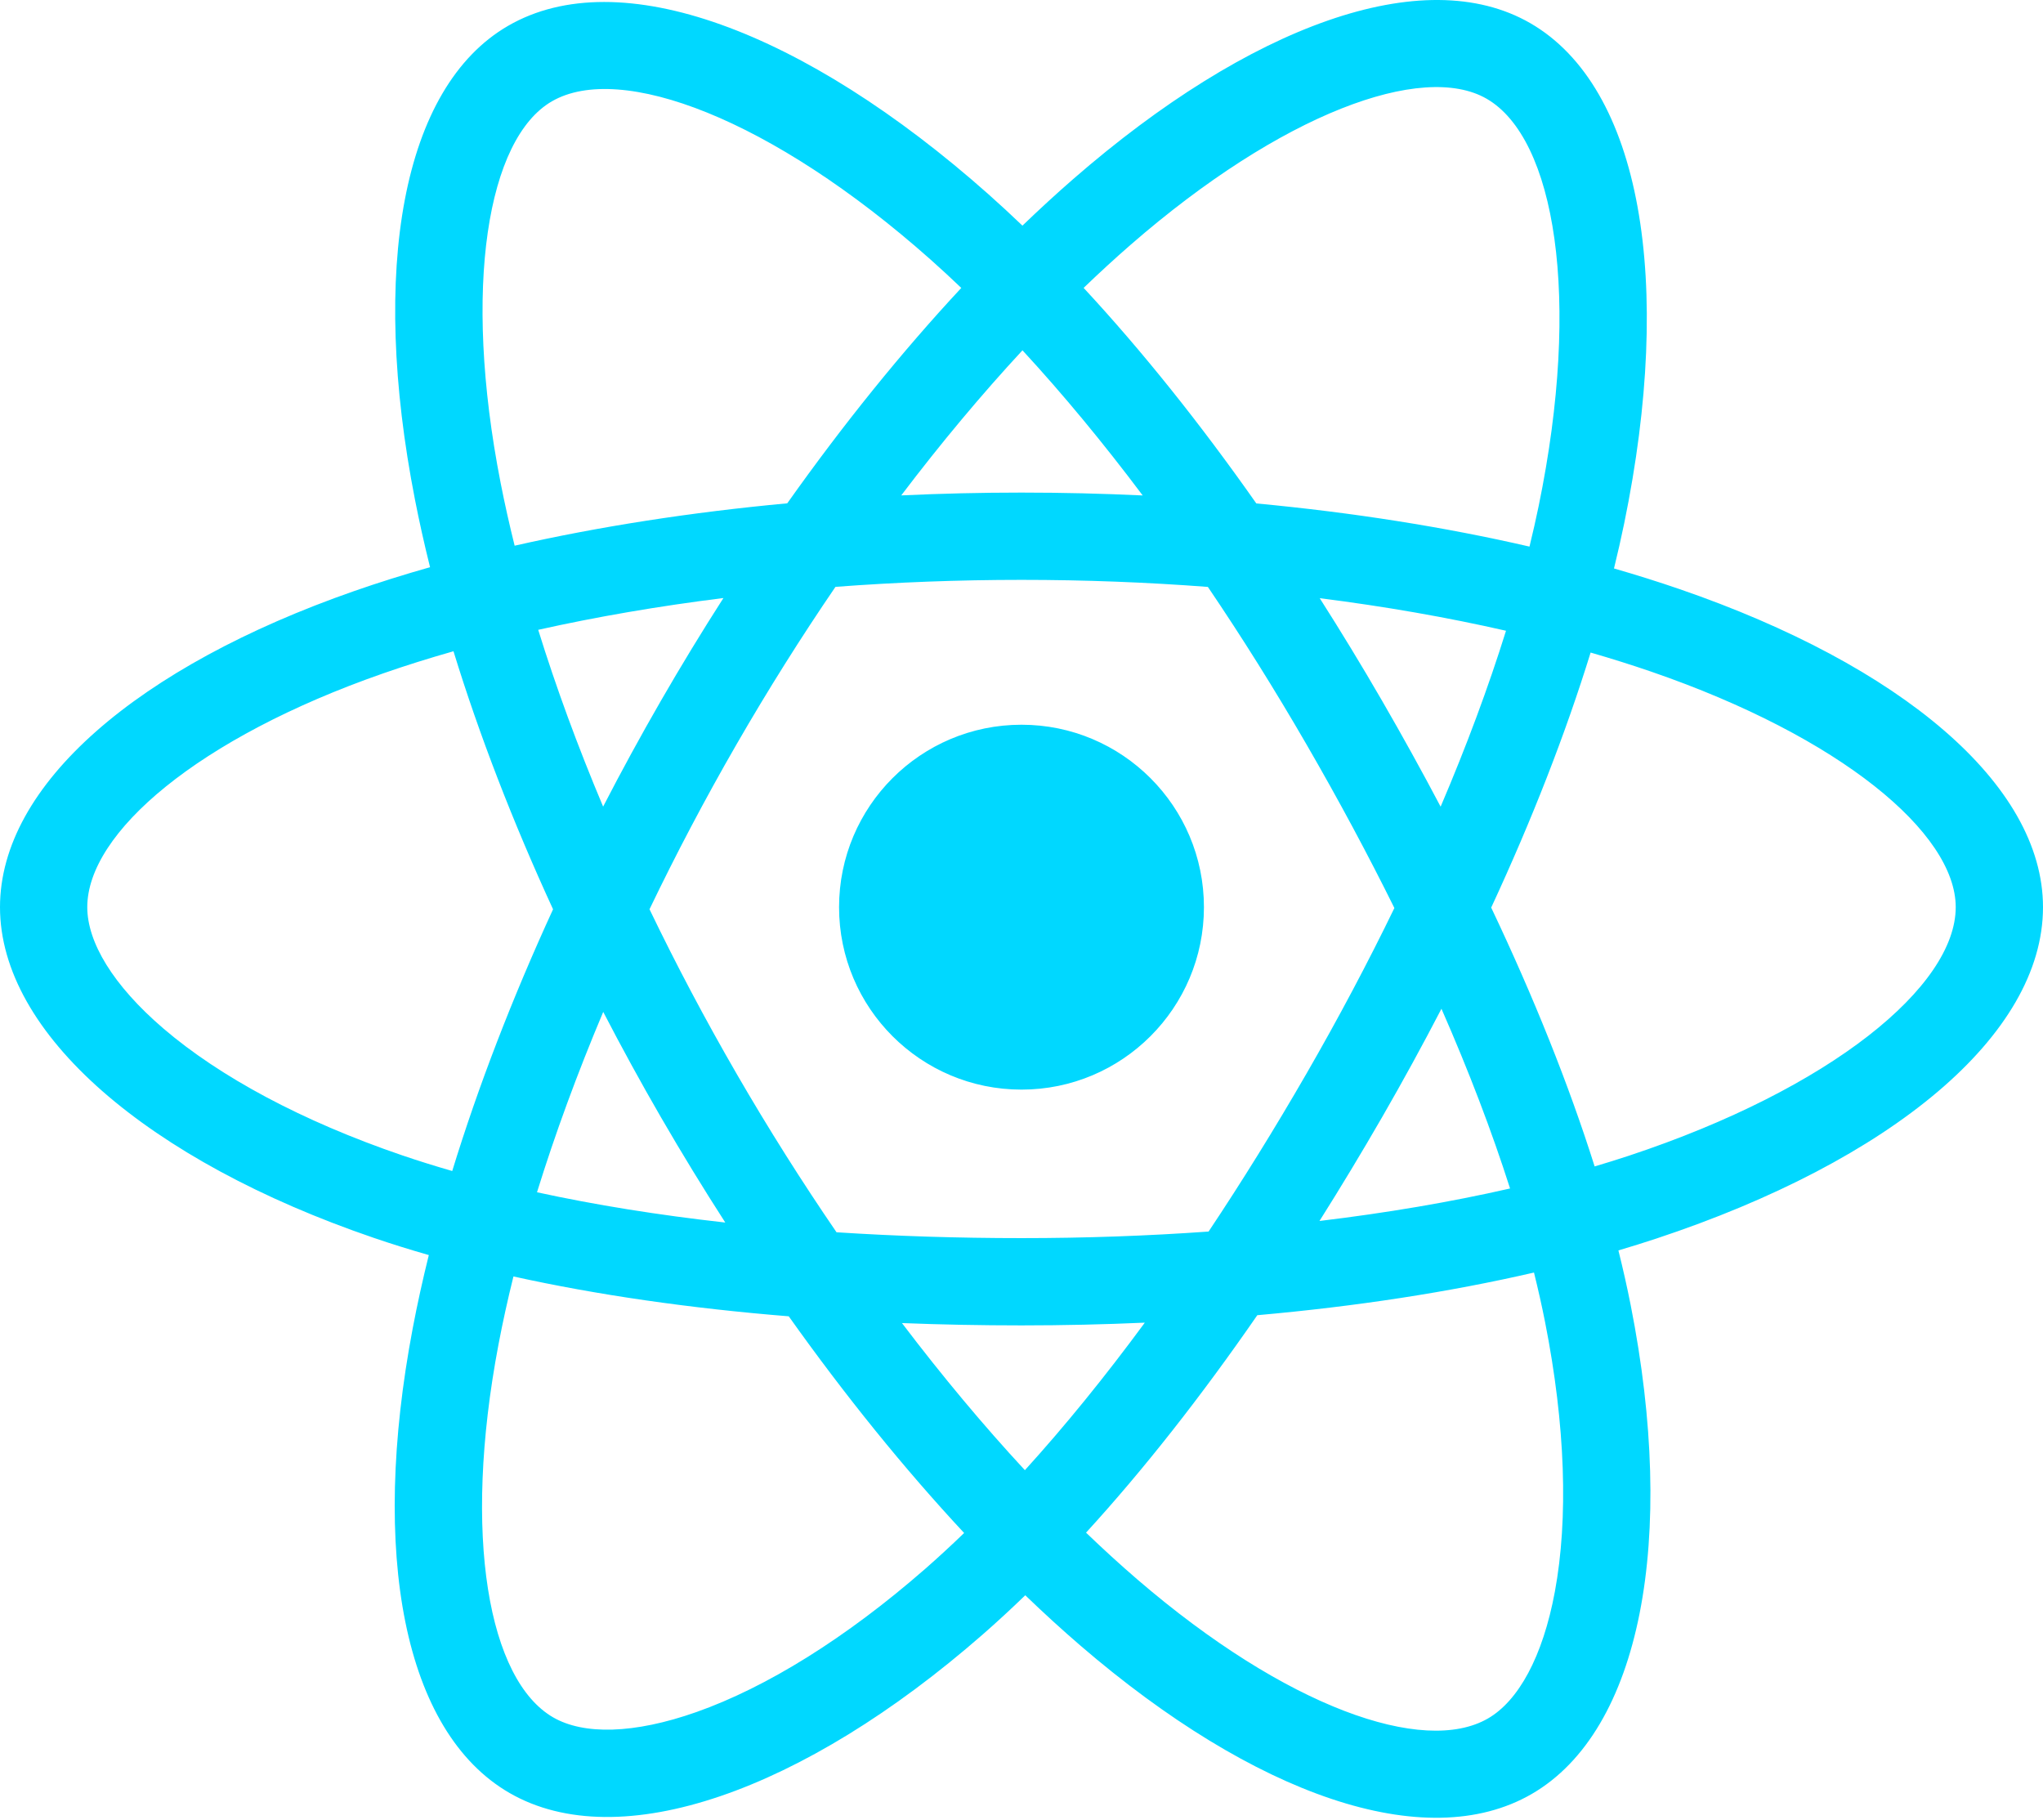
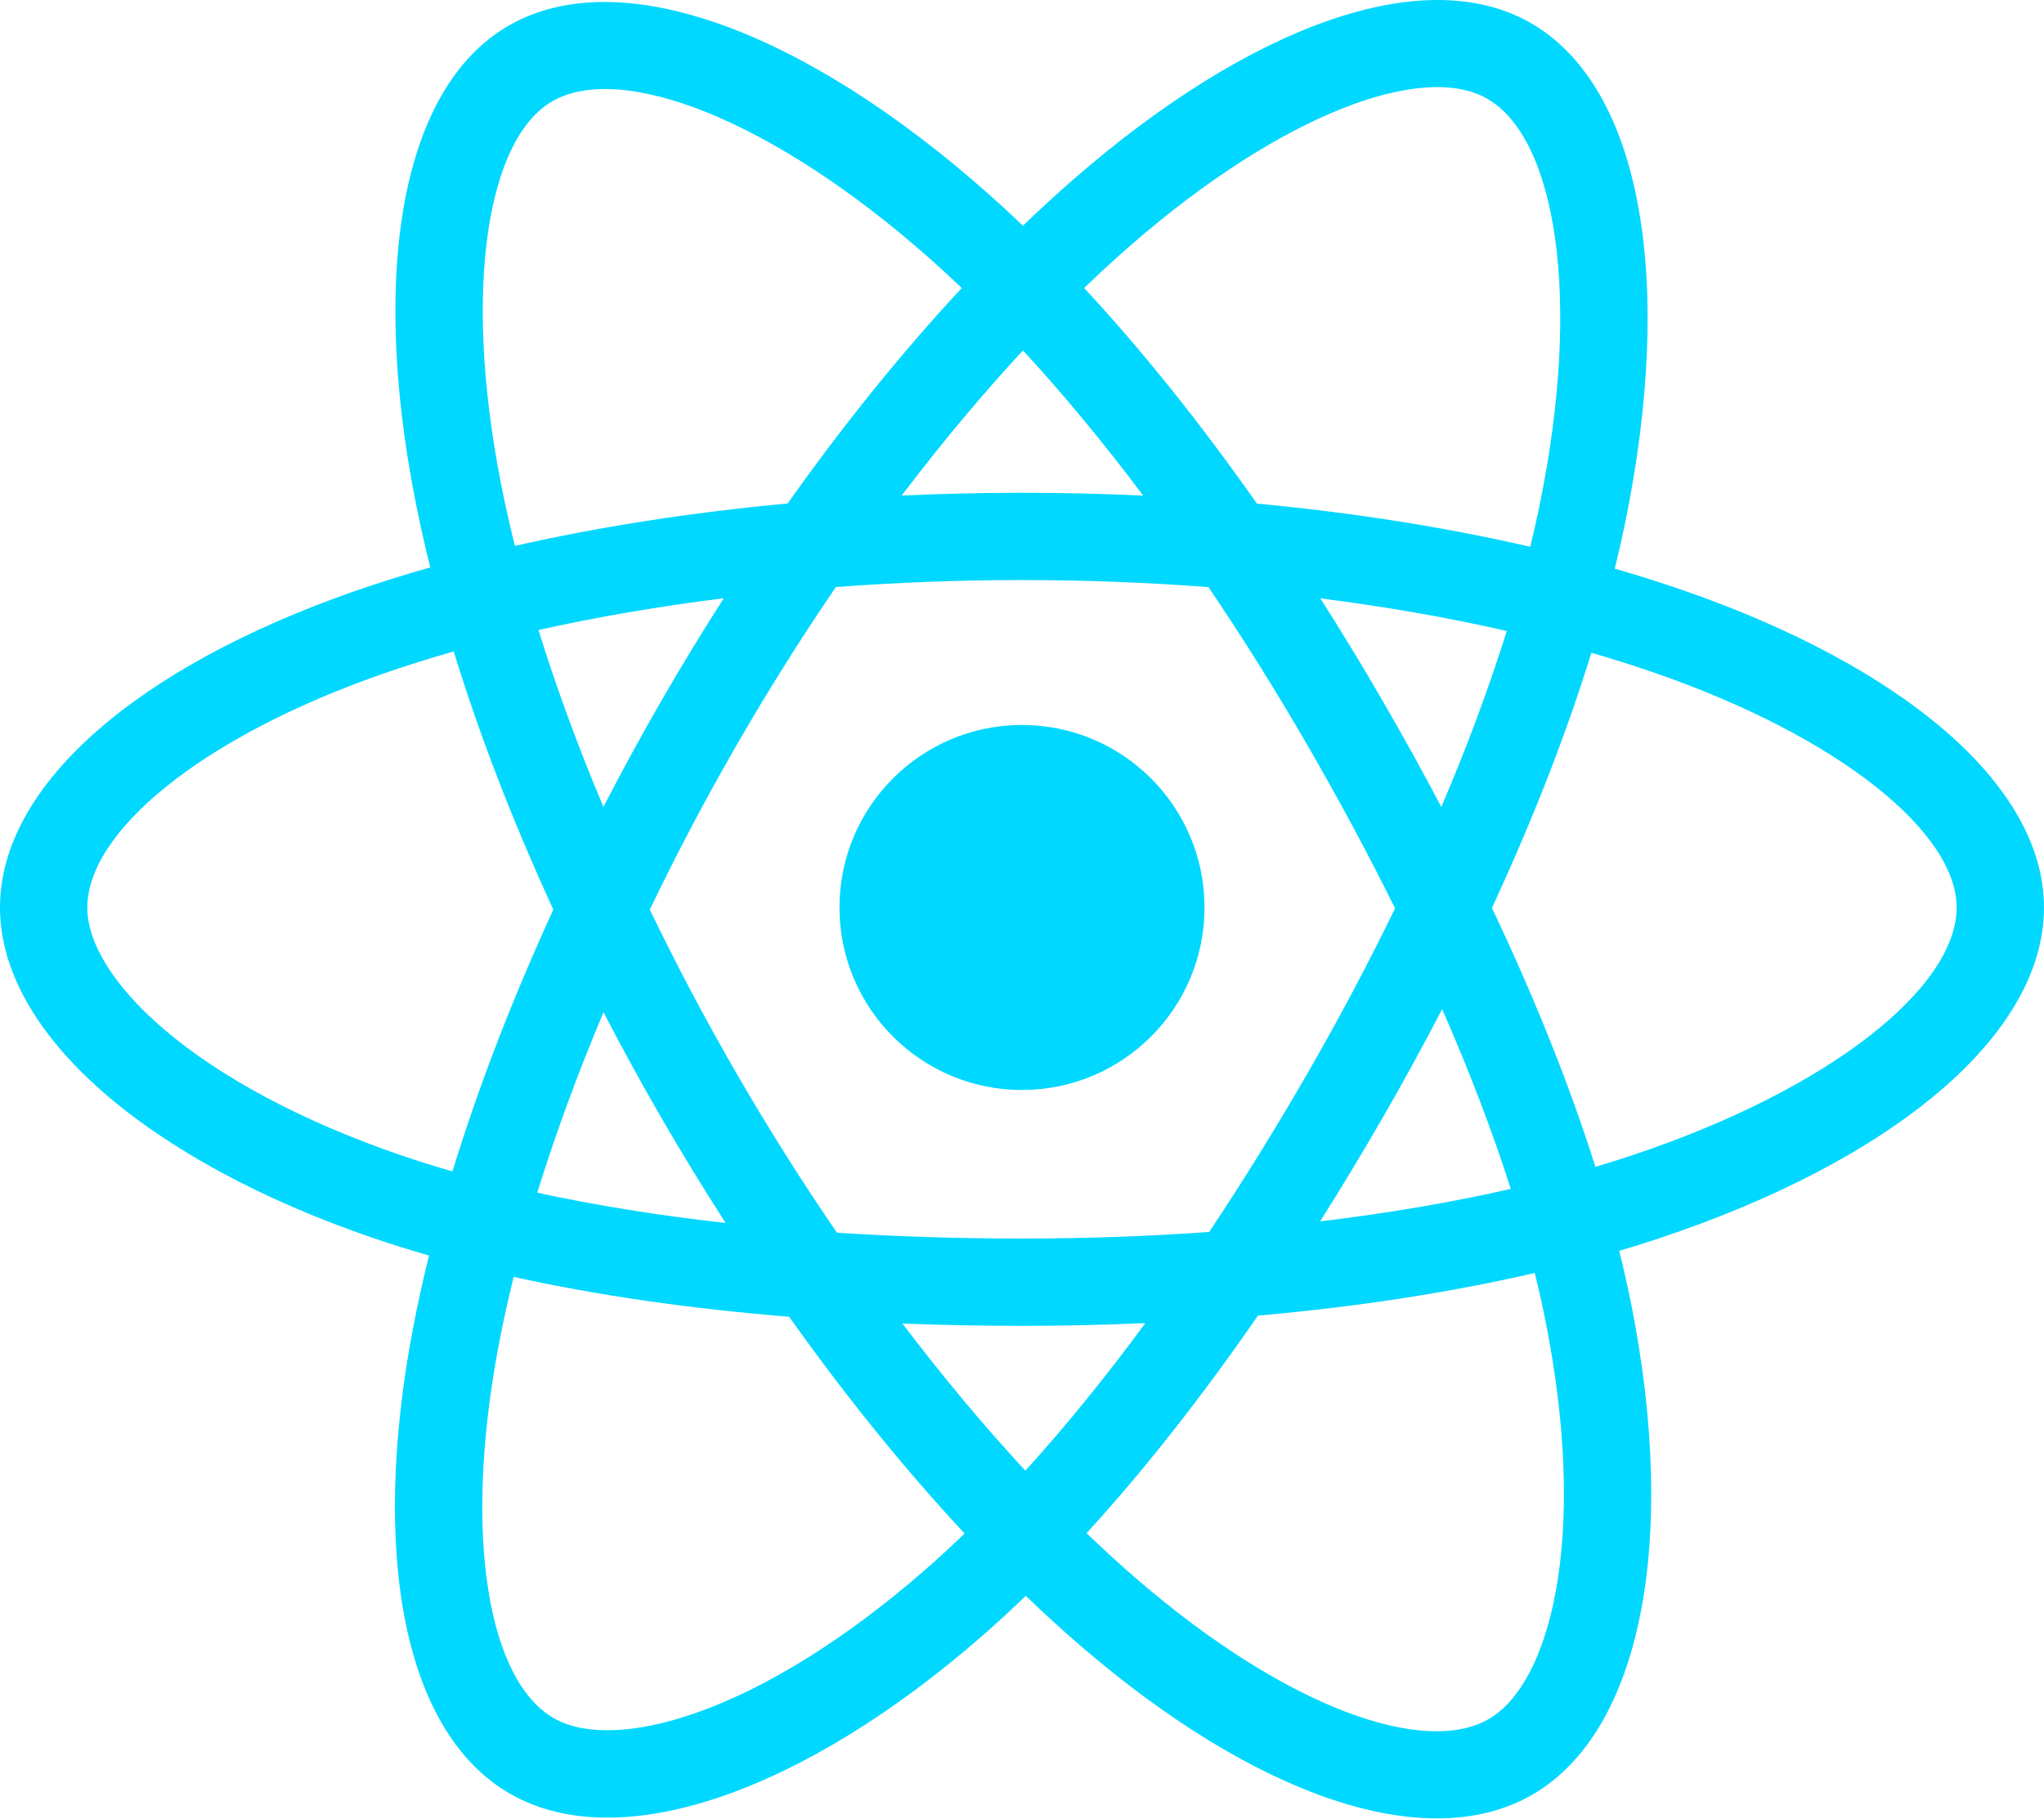
- <svg xmlns="http://www.w3.org/2000/svg" width="256px" height="228px" viewBox="0 0 256 228" version="1.1" preserveAspectRatio="xMidYMid">
-   <g>
-     <path d="M210.483,73.824 C207.828,72.91 205.076,72.045 202.242,71.227 C202.708,69.326 203.136,67.45 203.516,65.606 C209.754,35.325 205.675,10.93 191.747,2.898 C178.392,-4.803 156.551,3.227 134.493,22.424 C132.372,24.27 130.245,26.224 128.118,28.272 C126.702,26.917 125.287,25.608 123.877,24.355 C100.759,3.829 77.587,-4.822 63.673,3.233 C50.33,10.957 46.379,33.89 51.995,62.588 C52.537,65.36 53.171,68.191 53.887,71.069 C50.608,72 47.442,72.992 44.413,74.048 C17.309,83.497 0,98.307 0,113.668 C0,129.533 18.582,145.446 46.812,155.095 C49.039,155.857 51.351,156.577 53.733,157.26 C52.96,160.373 52.288,163.423 51.723,166.398 C46.369,194.598 50.55,216.989 63.857,224.664 C77.601,232.59 100.669,224.443 123.13,204.809 C124.906,203.257 126.687,201.611 128.472,199.886 C130.786,202.114 133.095,204.222 135.393,206.2 C157.15,224.922 178.638,232.482 191.932,224.786 C205.663,216.837 210.126,192.783 204.332,163.518 C203.89,161.283 203.375,159 202.797,156.676 C204.417,156.197 206.007,155.702 207.557,155.188 C236.905,145.465 256,129.745 256,113.668 C256,98.251 238.132,83.342 210.483,73.824 L210.483,73.824 Z M204.118,144.808 C202.718,145.271 201.282,145.719 199.818,146.153 C196.578,135.896 192.206,124.99 186.855,113.721 C191.961,102.721 196.165,91.954 199.314,81.764 C201.933,82.522 204.474,83.321 206.924,84.164 C230.613,92.32 245.064,104.377 245.064,113.668 C245.064,123.564 229.458,136.411 204.118,144.808 L204.118,144.808 Z M193.604,165.642 C196.166,178.583 196.531,190.283 194.835,199.429 C193.31,207.648 190.244,213.127 186.452,215.322 C178.385,219.991 161.132,213.921 142.525,197.91 C140.392,196.074 138.244,194.115 136.088,192.04 C143.302,184.151 150.511,174.98 157.547,164.794 C169.923,163.696 181.615,161.9 192.218,159.449 C192.74,161.556 193.204,163.622 193.604,165.642 L193.604,165.642 Z M87.276,214.515 C79.394,217.298 73.116,217.378 69.321,215.19 C61.246,210.533 57.889,192.554 62.468,168.438 C62.993,165.676 63.617,162.839 64.337,159.939 C74.823,162.258 86.43,163.927 98.835,164.933 C105.919,174.9 113.336,184.061 120.811,192.083 C119.178,193.659 117.551,195.16 115.934,196.575 C106.001,205.257 96.048,211.417 87.276,214.515 L87.276,214.515 Z M50.349,144.747 C37.866,140.48 27.557,134.935 20.491,128.884 C14.141,123.447 10.936,118.048 10.936,113.668 C10.936,104.346 24.833,92.456 48.012,84.375 C50.825,83.394 53.769,82.47 56.824,81.602 C60.028,92.022 64.23,102.917 69.301,113.934 C64.164,125.115 59.902,136.183 56.667,146.726 C54.489,146.099 52.379,145.44 50.349,144.747 L50.349,144.747 Z M62.727,60.488 C57.916,35.9 61.111,17.353 69.152,12.698 C77.716,7.74 96.654,14.809 116.615,32.533 C117.891,33.666 119.172,34.851 120.456,36.078 C113.018,44.065 105.669,53.157 98.648,63.066 C86.608,64.182 75.083,65.974 64.487,68.375 C63.821,65.695 63.231,63.062 62.727,60.488 L62.727,60.488 Z M173.154,87.755 C170.621,83.38 168.02,79.108 165.369,74.952 C173.537,75.985 181.363,77.356 188.712,79.033 C186.506,86.104 183.756,93.497 180.519,101.077 C178.196,96.668 175.74,92.223 173.154,87.755 L173.154,87.755 Z M128.122,43.894 C133.166,49.359 138.218,55.46 143.187,62.08 C138.18,61.844 133.111,61.721 128,61.721 C122.937,61.721 117.906,61.841 112.93,62.074 C117.904,55.515 122.999,49.422 128.122,43.894 L128.122,43.894 Z M82.802,87.831 C80.272,92.218 77.861,96.639 75.575,101.069 C72.391,93.516 69.666,86.089 67.441,78.917 C74.745,77.283 82.534,75.946 90.65,74.933 C87.961,79.127 85.339,83.43 82.802,87.83 L82.802,87.831 L82.802,87.831 Z M90.883,153.183 C82.498,152.247 74.592,150.98 67.29,149.39 C69.551,142.091 72.335,134.505 75.588,126.79 C77.879,131.216 80.299,135.638 82.845,140.036 L82.846,140.036 C85.439,144.515 88.126,148.904 90.883,153.183 L90.883,153.183 Z M128.425,184.213 C123.241,178.621 118.071,172.434 113.022,165.78 C117.924,165.972 122.921,166.071 128,166.071 C133.218,166.071 138.376,165.953 143.453,165.727 C138.468,172.501 133.435,178.697 128.425,184.213 L128.425,184.213 Z M180.623,126.396 C184.045,134.195 186.929,141.741 189.219,148.916 C181.797,150.61 173.783,151.974 165.339,152.987 C167.997,148.776 170.62,144.43 173.198,139.961 C175.805,135.438 178.282,130.909 180.623,126.396 L180.623,126.396 Z M163.725,134.497 C159.723,141.436 155.614,148.059 151.444,154.312 C143.847,154.855 135.999,155.135 128,155.135 C120.033,155.135 112.284,154.887 104.822,154.403 C100.483,148.068 96.285,141.425 92.309,134.557 L92.31,134.557 C88.344,127.707 84.694,120.799 81.387,113.93 C84.693,107.046 88.334,100.13 92.277,93.293 L92.276,93.294 C96.229,86.439 100.39,79.828 104.689,73.533 C112.302,72.957 120.11,72.657 128,72.657 L128,72.657 C135.926,72.657 143.743,72.96 151.354,73.54 C155.587,79.789 159.72,86.378 163.689,93.235 C167.703,100.169 171.39,107.038 174.725,113.775 C171.4,120.628 167.721,127.567 163.725,134.497 L163.725,134.497 Z M186.285,12.373 C194.857,17.317 198.191,37.254 192.805,63.399 C192.461,65.067 192.075,66.766 191.654,68.488 C181.033,66.037 169.5,64.214 157.425,63.081 C150.391,53.064 143.102,43.957 135.785,36.073 C137.752,34.181 139.716,32.376 141.673,30.673 C160.572,14.226 178.237,7.732 186.285,12.373 L186.285,12.373 Z M128,90.808 C140.625,90.808 150.86,101.043 150.86,113.668 C150.86,126.293 140.625,136.528 128,136.528 C115.375,136.528 105.14,126.293 105.14,113.668 C105.14,101.043 115.375,90.808 128,90.808 L128,90.808 Z" fill="#00D8FF" />
+ <svg xmlns="http://www.w3.org/2000/svg" width="56.198" height="50" viewBox="0 0 56.198 50" version="1.1" preserveAspectRatio="xMidYMid" id="svg2">
+   <defs id="defs10" />
+   <g id="g4" transform="scale(0.2195223,0.2195223)">
+     <path d="m 210.483,73.824 c -2.656,-0.914 -5.408,-1.779 -8.241,-2.597 0.466,-1.901 0.893,-3.777 1.273,-5.621 6.238,-30.281 2.159,-54.676 -11.768,-62.707 -13.355,-7.701 -35.196,0.329 -57.254,19.525 -2.121,1.846 -4.248,3.8 -6.374,5.849 -1.417,-1.355 -2.831,-2.665 -4.242,-3.917 C 100.759,3.829 77.587,-4.822 63.673,3.233 50.33,10.957 46.379,33.89 51.995,62.588 c 0.542,2.772 1.176,5.603 1.893,8.481 -3.28,0.931 -6.446,1.923 -9.475,2.979 C 17.309,83.497 0,98.307 0,113.668 c 0,15.865 18.582,31.778 46.812,41.427 2.228,0.761 4.539,1.481 6.922,2.165 -0.773,3.113 -1.446,6.163 -2.01,9.138 -5.354,28.2 -1.173,50.591 12.134,58.266 13.745,7.926 36.812,-0.221 59.273,-19.855 1.775,-1.552 3.557,-3.198 5.342,-4.923 2.313,2.228 4.623,4.336 6.921,6.314 21.757,18.722 43.245,26.283 56.539,18.586 13.731,-7.949 18.193,-32.003 12.4,-61.268 -0.442,-2.235 -0.957,-4.518 -1.536,-6.842 1.62,-0.479 3.21,-0.973 4.761,-1.487 C 236.905,145.465 256,129.745 256,113.668 256,98.251 238.132,83.342 210.483,73.824 l 0,0 z m -6.365,70.984 c -1.4,0.463 -2.836,0.911 -4.3,1.346 -3.24,-10.257 -7.613,-21.163 -12.964,-32.432 5.106,-11 9.31,-21.767 12.459,-31.958 2.619,0.758 5.161,1.557 7.61,2.401 23.69,8.155 38.14,20.213 38.14,29.504 0,9.896 -15.606,22.743 -40.946,31.14 l 0,0 z m -10.514,20.834 c 2.562,12.941 2.928,24.641 1.231,33.787 -1.525,8.219 -4.591,13.698 -8.382,15.893 -8.068,4.67 -25.321,-1.4 -43.927,-17.412 -2.133,-1.835 -4.282,-3.795 -6.437,-5.87 7.213,-7.889 14.423,-17.061 21.459,-27.246 12.376,-1.098 24.068,-2.894 34.671,-5.345 0.522,2.107 0.986,4.173 1.386,6.193 l 0,0 z M 87.276,214.515 c -7.882,2.784 -14.16,2.863 -17.955,0.675 -8.075,-4.657 -11.432,-22.636 -6.853,-46.752 0.524,-2.762 1.149,-5.599 1.868,-8.499 10.487,2.319 22.093,3.988 34.499,4.993 7.083,9.967 14.501,19.128 21.976,27.15 -1.633,1.577 -3.26,3.078 -4.878,4.492 -9.932,8.682 -19.886,14.842 -28.657,17.94 l 0,0 z M 50.349,144.747 c -12.483,-4.266 -22.792,-9.812 -29.858,-15.863 -6.349,-5.438 -9.555,-10.836 -9.555,-15.216 0,-9.322 13.898,-21.212 37.077,-29.293 2.812,-0.981 5.757,-1.905 8.812,-2.773 3.203,10.42 7.406,21.315 12.477,32.332 -5.137,11.18 -9.399,22.249 -12.634,32.791 -2.178,-0.626 -4.288,-1.285 -6.319,-1.979 l 0,0 z M 62.727,60.488 c -4.811,-24.587 -1.616,-43.135 6.425,-47.79 8.564,-4.958 27.503,2.111 47.463,19.835 1.276,1.133 2.557,2.318 3.841,3.545 -7.438,7.987 -14.788,17.079 -21.808,26.987 -12.04,1.116 -23.565,2.909 -34.161,5.309 -0.666,-2.68 -1.256,-5.313 -1.76,-7.887 l 0,0 z M 173.154,87.755 c -2.533,-4.375 -5.134,-8.647 -7.785,-12.803 8.168,1.033 15.994,2.403 23.343,4.081 -2.206,7.071 -4.956,14.465 -8.194,22.044 -2.322,-4.409 -4.778,-8.854 -7.365,-13.322 l 0,0 z M 128.122,43.894 c 5.044,5.465 10.096,11.566 15.065,18.187 C 138.18,61.844 133.111,61.721 128,61.721 c -5.063,0 -10.094,0.12 -15.07,0.353 4.974,-6.559 10.069,-12.652 15.192,-18.18 l 0,0 z M 82.802,87.831 c -2.53,4.388 -4.941,8.809 -7.227,13.238 C 72.391,93.516 69.666,86.089 67.441,78.917 c 7.304,-1.635 15.093,-2.971 23.209,-3.984 -2.688,4.194 -5.31,8.497 -7.848,12.897 l 0,9.11e-4 0,0 z m 8.081,65.352 c -8.385,-0.936 -16.291,-2.203 -23.594,-3.793 2.261,-7.299 5.046,-14.885 8.298,-22.601 2.292,4.426 4.712,8.849 7.258,13.246 l 4.55e-4,0 c 2.593,4.48 5.28,8.868 8.038,13.147 l 0,0 z m 37.541,31.03 c -5.183,-5.593 -10.353,-11.779 -15.403,-18.433 4.902,0.192 9.899,0.291 14.978,0.291 5.218,0 10.376,-0.118 15.453,-0.344 -4.985,6.774 -10.019,12.97 -15.029,18.486 l 0,0 z m 52.198,-57.817 c 3.422,7.799 6.306,15.345 8.596,22.52 -7.423,1.693 -15.436,3.057 -23.88,4.071 2.658,-4.211 5.281,-8.557 7.859,-13.026 2.608,-4.522 5.084,-9.051 7.425,-13.564 l 0,0 z m -16.898,8.101 c -4.002,6.939 -8.11,13.562 -12.281,19.815 -7.597,0.543 -15.445,0.823 -23.444,0.823 -7.967,0 -15.716,-0.247 -23.178,-0.732 -4.339,-6.334 -8.537,-12.978 -12.513,-19.846 l 9.11e-4,0 c -3.966,-6.85 -7.616,-13.757 -10.923,-20.626 3.306,-6.885 6.947,-13.8 10.89,-20.638 l -9.11e-4,0.001 c 3.953,-6.856 8.114,-13.467 12.413,-19.761 7.613,-0.576 15.421,-0.876 23.311,-0.876 l 4.6e-4,0 c 7.926,0 15.743,0.303 23.354,0.883 4.233,6.249 8.366,12.838 12.335,19.695 4.014,6.934 7.701,13.803 11.036,20.54 -3.325,6.853 -7.004,13.792 -11,20.722 l 0,0 z M 186.285,12.373 c 8.573,4.944 11.906,24.881 6.52,51.026 -0.344,1.668 -0.73,3.367 -1.151,5.089 -10.621,-2.451 -22.154,-4.274 -34.229,-5.407 -7.034,-10.017 -14.324,-19.124 -21.641,-27.008 1.967,-1.892 3.932,-3.697 5.888,-5.4 18.9,-16.448 36.564,-22.941 44.612,-18.3 l 0,0 z M 128,90.808 c 12.625,0 22.86,10.234 22.86,22.86 0,12.625 -10.235,22.86 -22.86,22.86 -12.625,0 -22.86,-10.235 -22.86,-22.86 0,-12.625 10.235,-22.86 22.86,-22.86 l 0,0 z" id="path6" style="fill:#00d8ff" />
  </g>
</svg>
